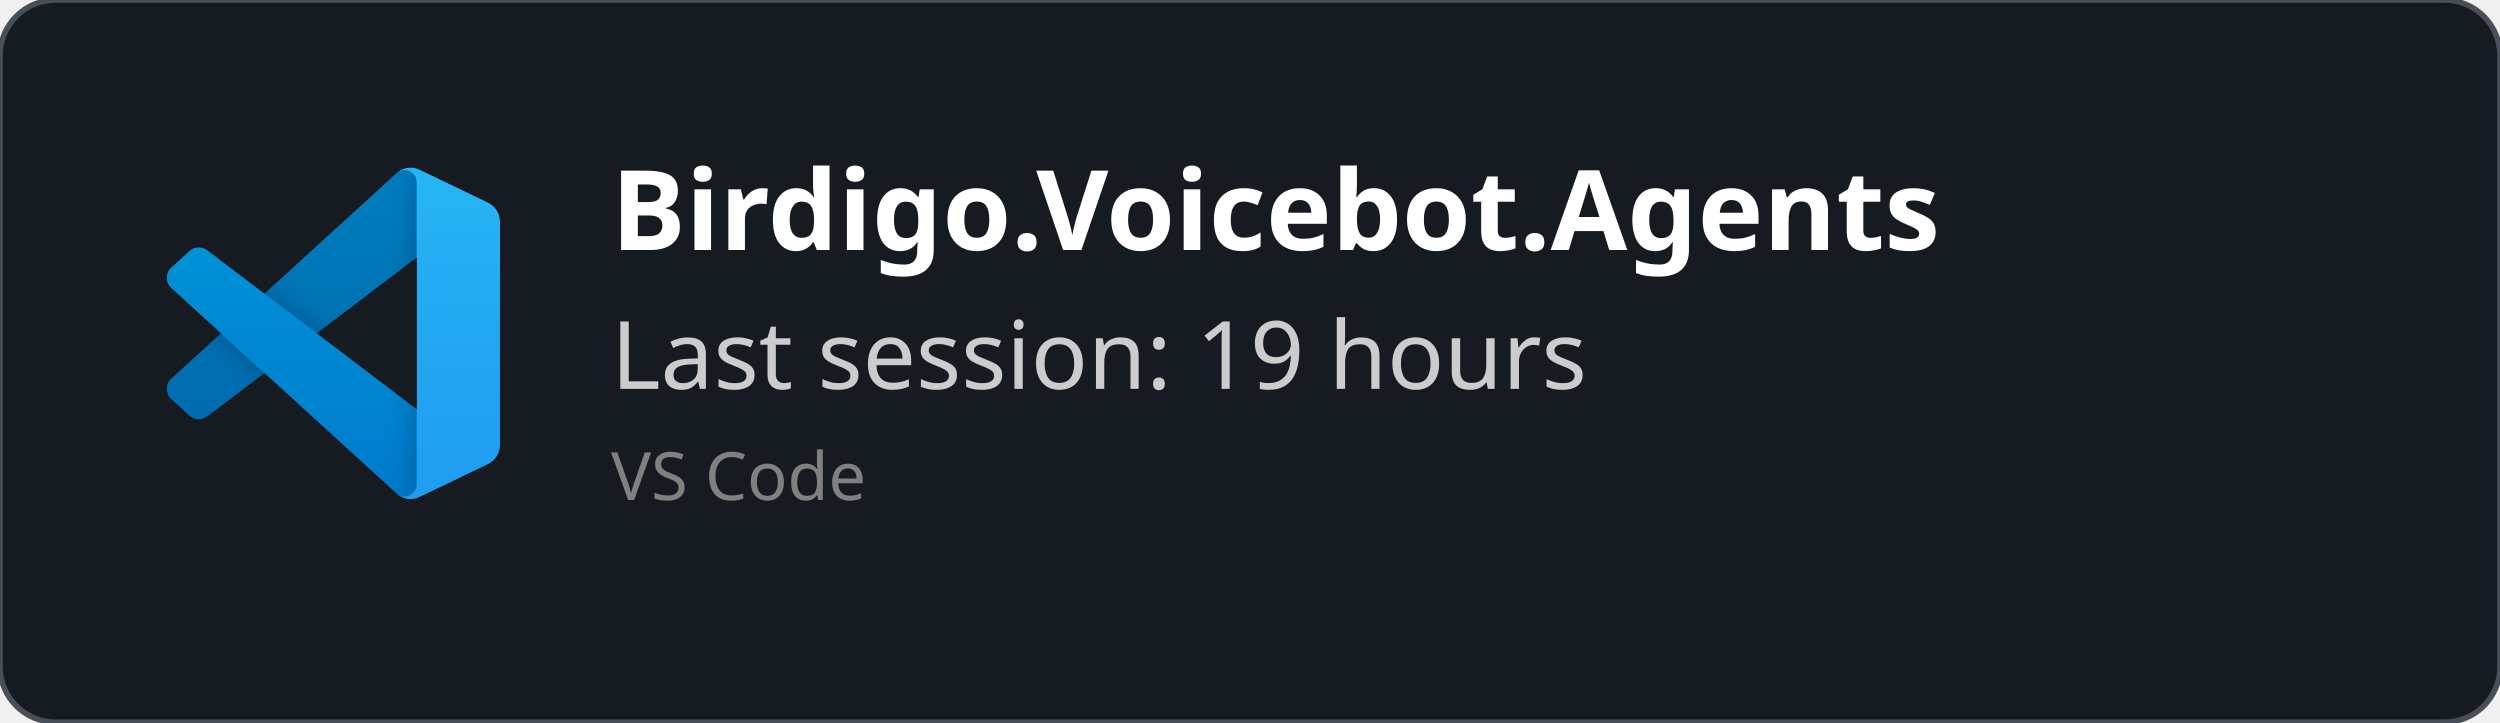
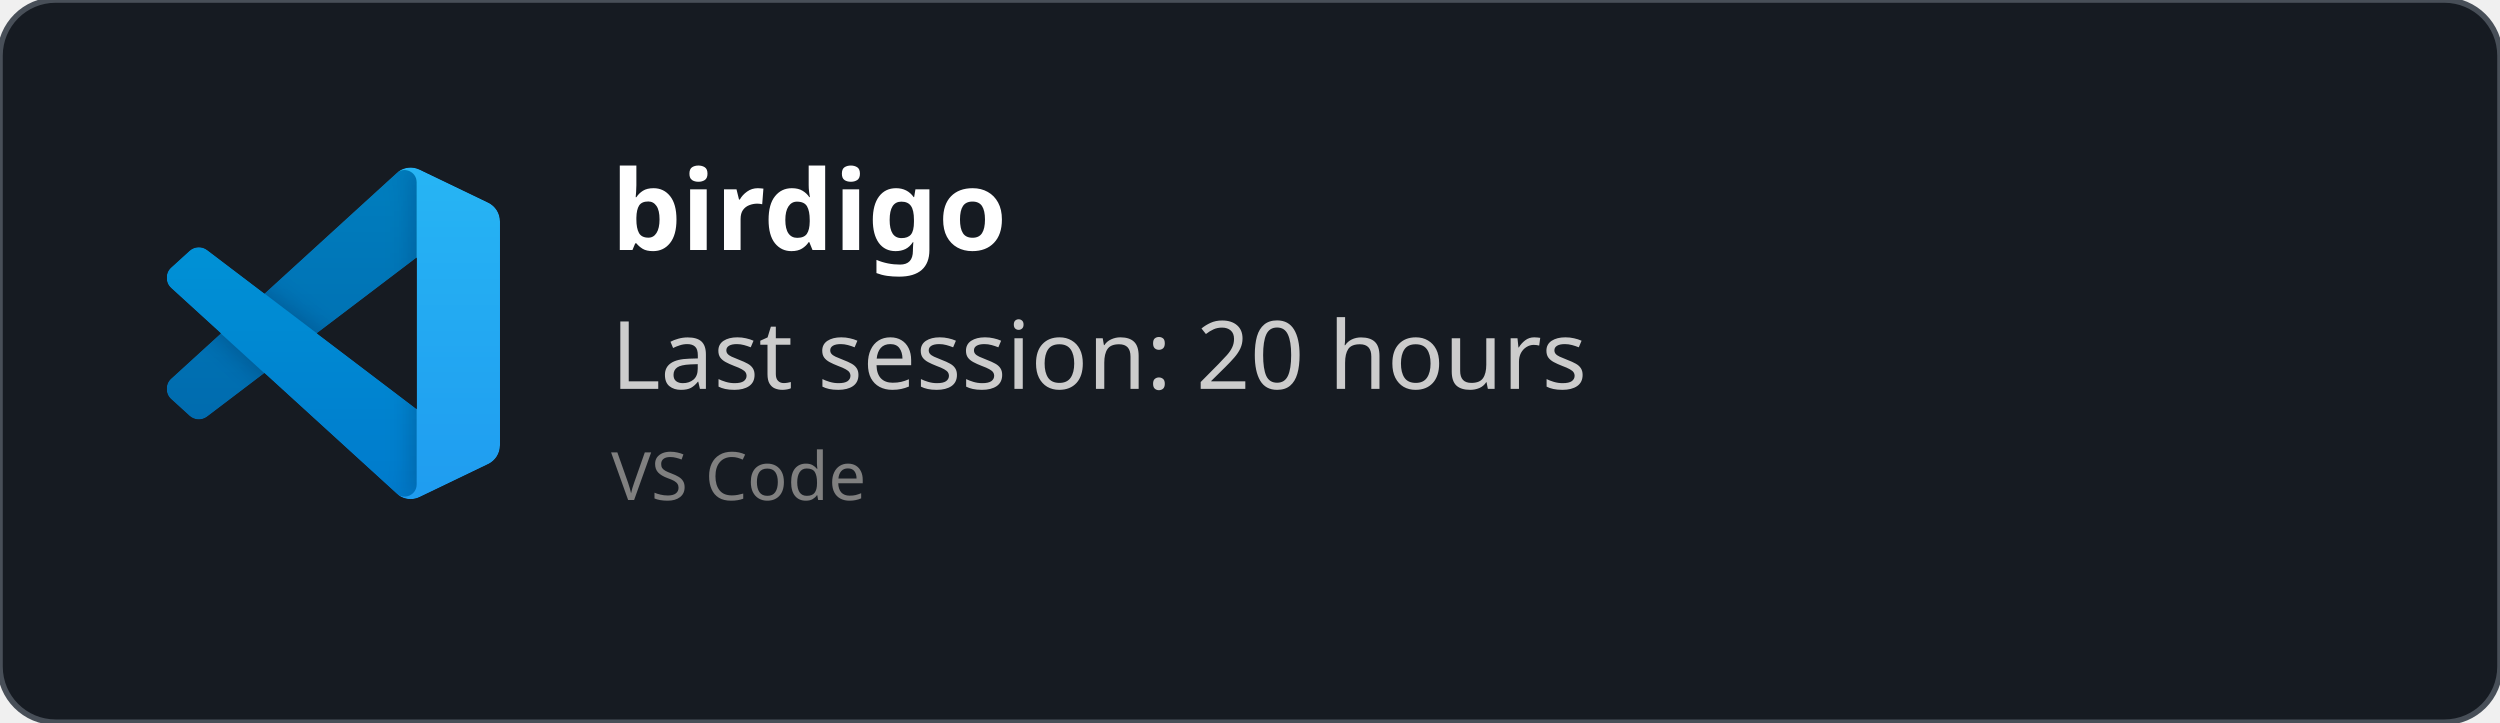
<svg xmlns="http://www.w3.org/2000/svg" width="450" height="130" viewBox="0 0 450 130" fill="none" role="img">
  <style>
    *{
        font-family: 'Segoe UI', Ubuntu, monospace
    }
    </style>
  <defs>
    <clipPath id="horizontalClip" x="20" y="20" width="500" height="200">
      <rect x="90" y="20" width="300" height="50" />
    </clipPath>
  </defs>
  <rect width="450" height="130" fill="rgba(22,27,34)" stroke="#484f58" stroke-width="1" fill-opacity="1" stroke-opacity="1" x="0" y="0" rx="10px" ry="10px">
    </rect>
  <svg width="60" height="60" x="30" y="30" viewBox="0 0 100 100" fill="none" id="vscode">
    <mask id="mask0" mask-type="alpha" maskUnits="userSpaceOnUse" x="0" y="0" width="100" height="100">
      <path fill-rule="evenodd" clip-rule="evenodd" d="M70.912 99.317C72.487 99.931 74.283 99.891 75.873 99.126L96.461 89.22C98.624 88.179 100 85.989 100 83.587V16.413C100 14.011 98.624 11.822 96.461 10.781L75.873 0.874C73.786 -0.13 71.345 0.116 69.513 1.447C69.252 1.637 69.003 1.849 68.769 2.083L29.355 38.041L12.187 25.01C10.589 23.797 8.354 23.896 6.869 25.246L1.363 30.255C-0.453 31.906 -0.455 34.763 1.359 36.417L16.247 50L1.359 63.583C-0.455 65.237 -0.453 68.094 1.363 69.745L6.869 74.754C8.354 76.104 10.589 76.204 12.187 74.99L29.355 61.959L68.769 97.917C69.392 98.541 70.125 99.01 70.912 99.317ZM75.015 27.299L45.109 50L75.015 72.701V27.299Z" fill="white" />
    </mask>
    <g mask="url(#mask0)">
      <path d="M96.461 10.796L75.857 0.876C73.472 -0.273 70.622 0.212 68.75 2.083L1.299 63.583C-0.516 65.237 -0.514 68.094 1.303 69.745L6.813 74.754C8.298 76.104 10.535 76.204 12.134 74.99L93.361 13.37C96.086 11.303 100 13.246 100 16.667V16.427C100 14.027 98.625 11.838 96.461 10.796Z" fill="#0065A9" />
      <g filter="url(#filter0_d)">
        <path d="M96.461 89.204L75.857 99.124C73.472 100.273 70.622 99.788 68.75 97.917L1.299 36.417C-0.516 34.763 -0.514 31.906 1.303 30.255L6.813 25.246C8.298 23.896 10.535 23.796 12.134 25.009L93.361 86.63C96.086 88.697 100 86.754 100 83.333V83.573C100 85.974 98.625 88.162 96.461 89.204Z" fill="#007ACC" />
      </g>
      <g filter="url(#filter1_d)">
        <path d="M75.858 99.126C73.472 100.274 70.622 99.788 68.75 97.917C71.056 100.223 75 98.59 75 95.328V4.672C75 1.41 71.056 -0.223 68.75 2.083C70.622 0.211 73.472 -0.274 75.858 0.874L96.459 10.781C98.623 11.822 100 14.011 100 16.413V83.587C100 85.989 98.623 88.179 96.459 89.22L75.858 99.126Z" fill="#1F9CF0" />
      </g>
      <g style="mix-blend-mode:overlay" opacity="0.25">
        <path fill-rule="evenodd" clip-rule="evenodd" d="M70.851 99.317C72.426 99.931 74.222 99.891 75.812 99.126L96.4 89.22C98.563 88.179 99.939 85.989 99.939 83.587V16.413C99.939 14.011 98.564 11.822 96.4 10.781L75.812 0.874C73.725 -0.13 71.284 0.116 69.453 1.447C69.191 1.637 68.942 1.849 68.708 2.083L29.294 38.041L12.126 25.01C10.528 23.796 8.293 23.896 6.809 25.246L1.302 30.255C-0.513 31.906 -0.515 34.763 1.298 36.417L16.186 50L1.298 63.583C-0.515 65.237 -0.513 68.094 1.302 69.745L6.809 74.754C8.293 76.104 10.528 76.204 12.126 74.99L29.294 61.959L68.708 97.917C69.332 98.54 70.064 99.01 70.851 99.317ZM74.954 27.299L45.048 50L74.954 72.701V27.299Z" fill="url(#paint0_linear)" />
      </g>
    </g>
    <defs>
      <filter id="filter0_d" x="-8.394" y="15.829" width="116.727" height="92.246" filterUnits="userSpaceOnUse" color-interpolation-filters="sRGB">
        <feFlood flood-opacity="0" result="BackgroundImageFix" />
        <feColorMatrix in="SourceAlpha" type="matrix" values="0 0 0 0 0 0 0 0 0 0 0 0 0 0 0 0 0 0 127 0" />
        <feOffset />
        <feGaussianBlur stdDeviation="4.167" />
        <feColorMatrix type="matrix" values="0 0 0 0 0 0 0 0 0 0 0 0 0 0 0 0 0 0 0.25 0" />
        <feBlend mode="overlay" in2="BackgroundImageFix" result="effect1_dropShadow" />
        <feBlend mode="normal" in="SourceGraphic" in2="effect1_dropShadow" result="shape" />
      </filter>
      <filter id="filter1_d" x="60.417" y="-8.076" width="47.917" height="116.151" filterUnits="userSpaceOnUse" color-interpolation-filters="sRGB">
        <feFlood flood-opacity="0" result="BackgroundImageFix" />
        <feColorMatrix in="SourceAlpha" type="matrix" values="0 0 0 0 0 0 0 0 0 0 0 0 0 0 0 0 0 0 127 0" />
        <feOffset />
        <feGaussianBlur stdDeviation="4.167" />
        <feColorMatrix type="matrix" values="0 0 0 0 0 0 0 0 0 0 0 0 0 0 0 0 0 0 0.25 0" />
        <feBlend mode="overlay" in2="BackgroundImageFix" result="effect1_dropShadow" />
        <feBlend mode="normal" in="SourceGraphic" in2="effect1_dropShadow" result="shape" />
      </filter>
      <linearGradient id="paint0_linear" x1="49.939" y1="0.258" x2="49.939" y2="99.742" gradientUnits="userSpaceOnUse">
        <stop stop-color="white" />
        <stop offset="1" stop-color="white" stop-opacity="0" />
      </linearGradient>
    </defs>
  </svg>
  <text x="110" y="45" font-size="20" clip-path="url(#horizontalClip)" font-weight="bold" font-family="Ubuntu" fill="white">
-     Birdigo.Voicebot.Agents
+     birdigo
    </text>
  <text x="110" y="70" font-size="17px" font-family="Ubuntu" fill="#ccc">
-     Last session: 19 hours
+     Last session: 20 hours
    </text>
  <text x="110" y="90" font-size="12px" font-family="Ubuntu" fill="grey">
    VS Code
    </text>
</svg>
